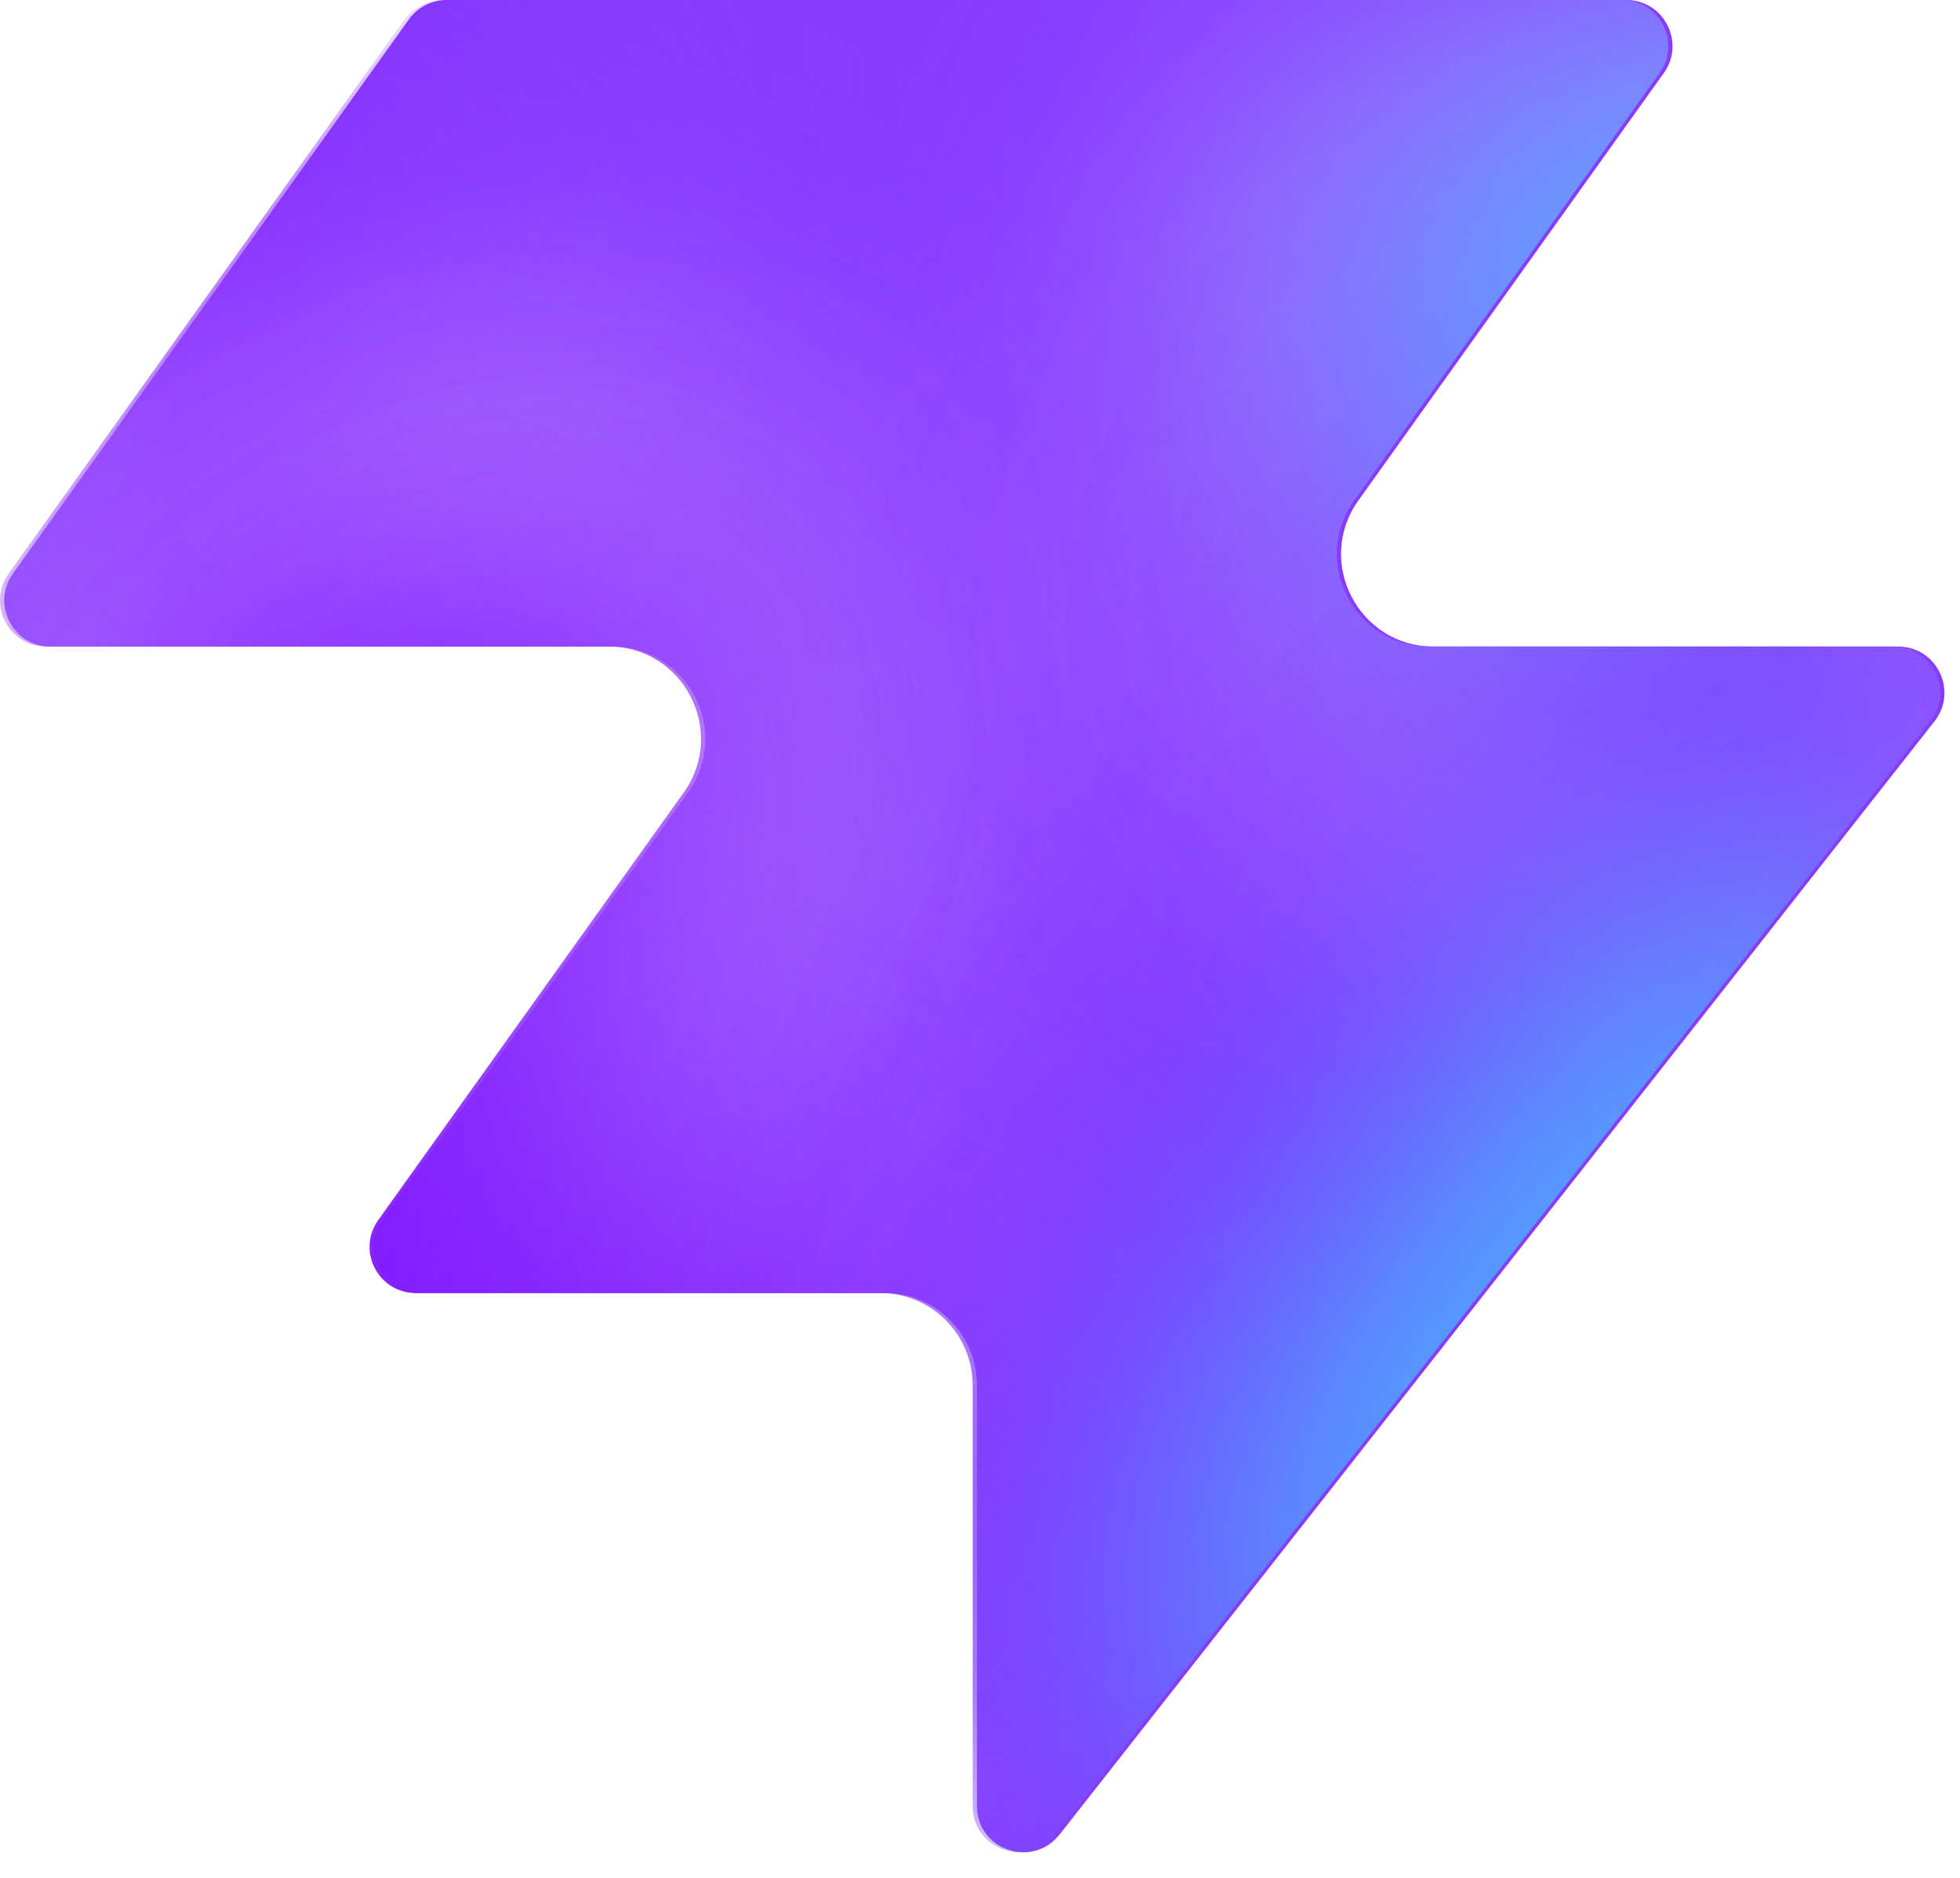
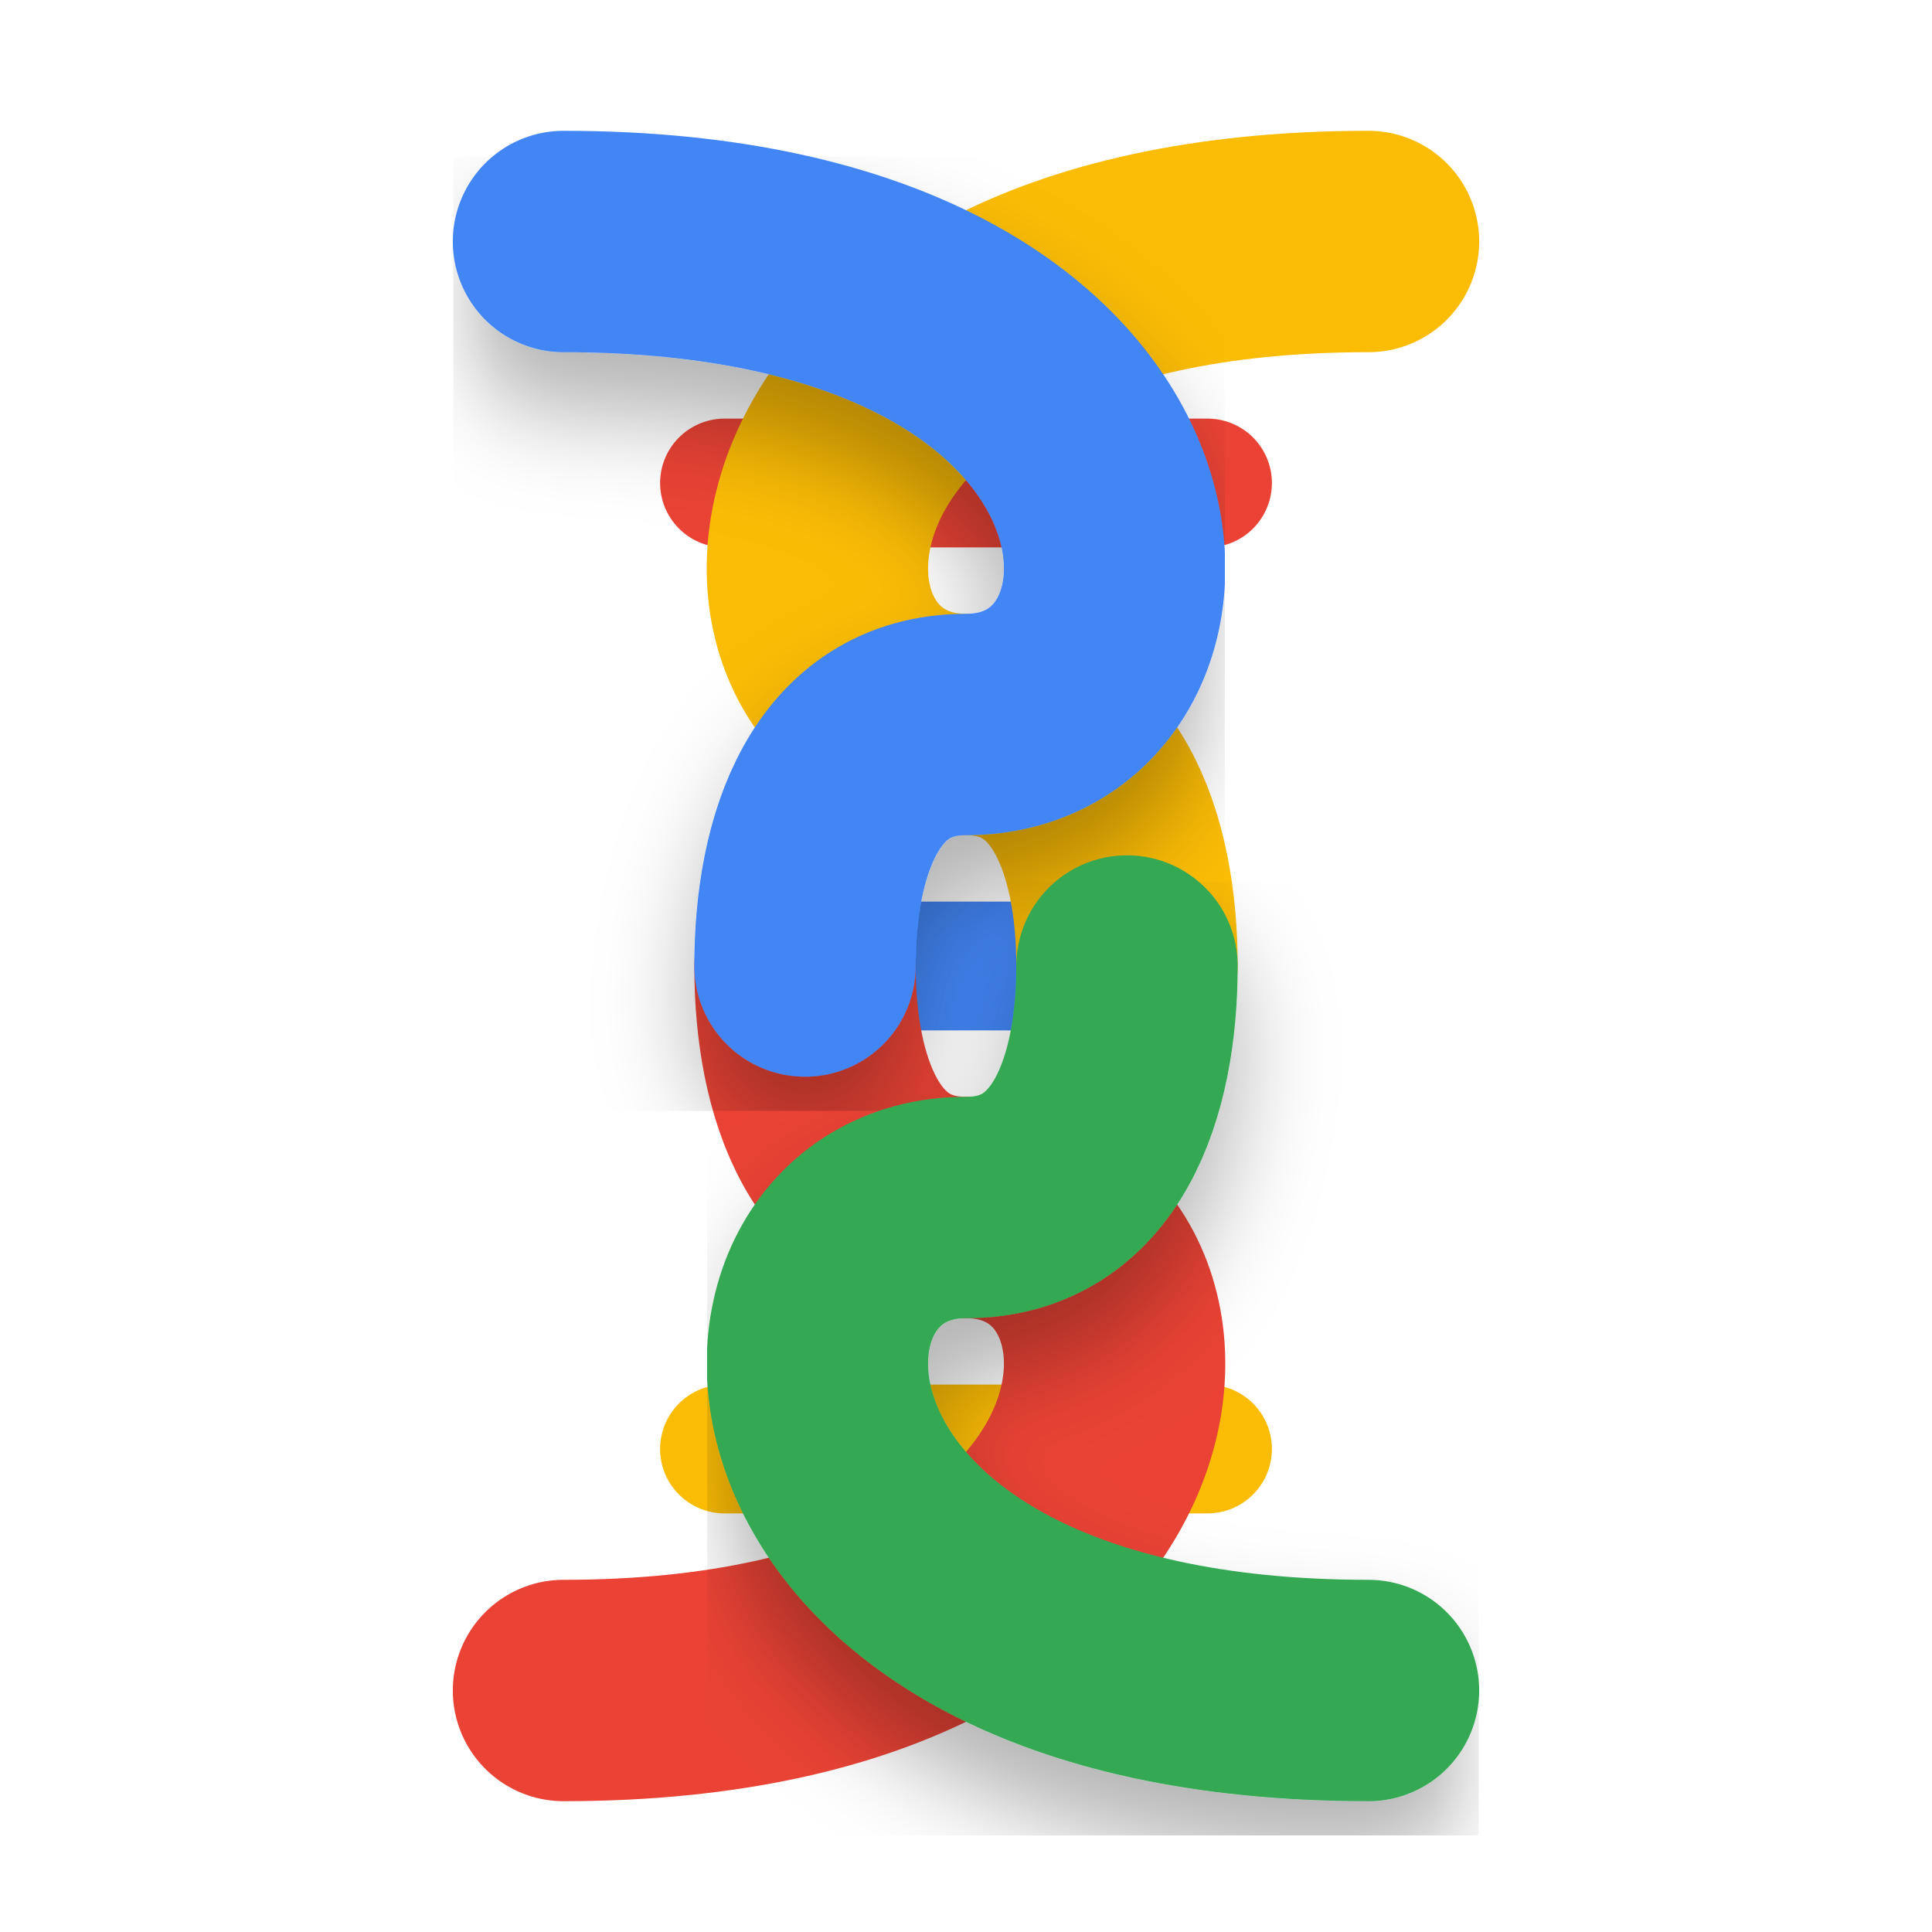
- <svg xmlns="http://www.w3.org/2000/svg" width="48" height="46" fill="none" viewBox="0 0 48 46">
-   <path fill="#863bff" d="M25.946 44.938c-.664.845-2.021.375-2.021-.698V33.937a2.26 2.26 0 0 0-2.262-2.262H10.287c-.92 0-1.456-1.04-.92-1.788l7.48-10.471c1.07-1.497 0-3.578-1.842-3.578H1.237c-.92 0-1.456-1.04-.92-1.788L10.013.474c.214-.297.556-.474.92-.474h28.894c.92 0 1.456 1.04.92 1.788l-7.48 10.471c-1.07 1.498 0 3.579 1.842 3.579h11.377c.943 0 1.473 1.088.89 1.83L25.947 44.94z" style="fill:#863bff;fill:color(display-p3 .525 .23 1);fill-opacity:1" />
-   <mask id="a" width="48" height="46" x="0" y="0" maskUnits="userSpaceOnUse" style="mask-type:alpha">
-     <path fill="#000" d="M25.842 44.938c-.664.844-2.021.375-2.021-.698V33.937a2.26 2.26 0 0 0-2.262-2.262H10.183c-.92 0-1.456-1.04-.92-1.788l7.48-10.471c1.07-1.498 0-3.579-1.842-3.579H1.133c-.92 0-1.456-1.04-.92-1.787L9.91.473c.214-.297.556-.474.92-.474h28.894c.92 0 1.456 1.04.92 1.788l-7.48 10.471c-1.07 1.498 0 3.578 1.842 3.578h11.377c.943 0 1.473 1.088.89 1.832L25.843 44.94z" style="fill:#000;fill-opacity:1" />
-   </mask>
-   <g mask="url(#a)">
-     <g filter="url(#b)">
-       <ellipse cx="5.508" cy="14.704" fill="#ede6ff" rx="5.508" ry="14.704" style="fill:#ede6ff;fill:color(display-p3 .927 .903 1);fill-opacity:1" transform="matrix(.00324 1 1 -.00324 -4.47 31.516)" />
-     </g>
-     <g filter="url(#c)">
-       <ellipse cx="10.399" cy="29.851" fill="#ede6ff" rx="10.399" ry="29.851" style="fill:#ede6ff;fill:color(display-p3 .927 .903 1);fill-opacity:1" transform="matrix(.00324 1 1 -.00324 -39.328 7.883)" />
-     </g>
-     <g filter="url(#d)">
-       <ellipse cx="5.508" cy="30.487" fill="#7e14ff" rx="5.508" ry="30.487" style="fill:#7e14ff;fill:color(display-p3 .492 .077 1);fill-opacity:1" transform="rotate(89.814 -25.913 -14.639)scale(1 -1)" />
-     </g>
-     <g filter="url(#e)">
-       <ellipse cx="5.508" cy="30.599" fill="#7e14ff" rx="5.508" ry="30.599" style="fill:#7e14ff;fill:color(display-p3 .492 .077 1);fill-opacity:1" transform="rotate(89.814 -32.644 -3.334)scale(1 -1)" />
-     </g>
-     <g filter="url(#f)">
-       <ellipse cx="5.508" cy="30.599" fill="#7e14ff" rx="5.508" ry="30.599" style="fill:#7e14ff;fill:color(display-p3 .492 .077 1);fill-opacity:1" transform="matrix(.00324 1 1 -.00324 -34.34 30.47)" />
-     </g>
-     <g filter="url(#g)">
-       <ellipse cx="14.072" cy="22.078" fill="#ede6ff" rx="14.072" ry="22.078" style="fill:#ede6ff;fill:color(display-p3 .927 .903 1);fill-opacity:1" transform="rotate(93.35 24.506 48.493)scale(-1 1)" />
-     </g>
-     <g filter="url(#h)">
-       <ellipse cx="3.47" cy="21.501" fill="#7e14ff" rx="3.47" ry="21.501" style="fill:#7e14ff;fill:color(display-p3 .492 .077 1);fill-opacity:1" transform="rotate(89.009 28.708 47.59)scale(-1 1)" />
-     </g>
-     <g filter="url(#i)">
-       <ellipse cx="3.47" cy="21.501" fill="#7e14ff" rx="3.47" ry="21.501" style="fill:#7e14ff;fill:color(display-p3 .492 .077 1);fill-opacity:1" transform="rotate(89.009 28.708 47.59)scale(-1 1)" />
-     </g>
-     <g filter="url(#j)">
-       <ellipse cx=".387" cy="8.972" fill="#7e14ff" rx="4.407" ry="29.108" style="fill:#7e14ff;fill:color(display-p3 .492 .077 1);fill-opacity:1" transform="rotate(39.51 .387 8.972)" />
-     </g>
-     <g filter="url(#k)">
-       <ellipse cx="47.523" cy="-6.092" fill="#7e14ff" rx="4.407" ry="29.108" style="fill:#7e14ff;fill:color(display-p3 .492 .077 1);fill-opacity:1" transform="rotate(37.892 47.523 -6.092)" />
-     </g>
-     <g filter="url(#l)">
-       <ellipse cx="41.412" cy="6.333" fill="#47bfff" rx="5.971" ry="9.665" style="fill:#47bfff;fill:color(display-p3 .28 .748 1);fill-opacity:1" transform="rotate(37.892 41.412 6.333)" />
-     </g>
-     <g filter="url(#m)">
-       <ellipse cx="-1.879" cy="38.332" fill="#7e14ff" rx="4.407" ry="29.108" style="fill:#7e14ff;fill:color(display-p3 .492 .077 1);fill-opacity:1" transform="rotate(37.892 -1.88 38.332)" />
-     </g>
-     <g filter="url(#n)">
-       <ellipse cx="-1.879" cy="38.332" fill="#7e14ff" rx="4.407" ry="29.108" style="fill:#7e14ff;fill:color(display-p3 .492 .077 1);fill-opacity:1" transform="rotate(37.892 -1.88 38.332)" />
-     </g>
-     <g filter="url(#o)">
-       <ellipse cx="35.651" cy="29.907" fill="#7e14ff" rx="4.407" ry="29.108" style="fill:#7e14ff;fill:color(display-p3 .492 .077 1);fill-opacity:1" transform="rotate(37.892 35.651 29.907)" />
-     </g>
-     <g filter="url(#p)">
-       <ellipse cx="38.418" cy="32.4" fill="#47bfff" rx="5.971" ry="15.297" style="fill:#47bfff;fill:color(display-p3 .28 .748 1);fill-opacity:1" transform="rotate(37.892 38.418 32.4)" />
-     </g>
-   </g>
+ <svg xmlns="http://www.w3.org/2000/svg" width="48" height="48" fill="none" viewBox="0 0 48 48">
  <defs>
-     <filter id="b" width="60.045" height="41.654" x="-19.77" y="16.149" color-interpolation-filters="sRGB" filterUnits="userSpaceOnUse">
-       <feFlood flood-opacity="0" result="BackgroundImageFix" />
-       <feBlend in="SourceGraphic" in2="BackgroundImageFix" result="shape" />
-       <feGaussianBlur result="effect1_foregroundBlur_2002_17158" stdDeviation="7.659" />
-     </filter>
-     <filter id="c" width="90.34" height="51.437" x="-54.613" y="-7.533" color-interpolation-filters="sRGB" filterUnits="userSpaceOnUse">
-       <feFlood flood-opacity="0" result="BackgroundImageFix" />
-       <feBlend in="SourceGraphic" in2="BackgroundImageFix" result="shape" />
-       <feGaussianBlur result="effect1_foregroundBlur_2002_17158" stdDeviation="7.659" />
-     </filter>
-     <filter id="d" width="79.355" height="29.4" x="-49.64" y="2.03" color-interpolation-filters="sRGB" filterUnits="userSpaceOnUse">
-       <feFlood flood-opacity="0" result="BackgroundImageFix" />
-       <feBlend in="SourceGraphic" in2="BackgroundImageFix" result="shape" />
-       <feGaussianBlur result="effect1_foregroundBlur_2002_17158" stdDeviation="4.596" />
-     </filter>
-     <filter id="e" width="79.579" height="29.4" x="-45.045" y="20.029" color-interpolation-filters="sRGB" filterUnits="userSpaceOnUse">
-       <feFlood flood-opacity="0" result="BackgroundImageFix" />
-       <feBlend in="SourceGraphic" in2="BackgroundImageFix" result="shape" />
-       <feGaussianBlur result="effect1_foregroundBlur_2002_17158" stdDeviation="4.596" />
-     </filter>
-     <filter id="f" width="79.579" height="29.4" x="-43.513" y="21.178" color-interpolation-filters="sRGB" filterUnits="userSpaceOnUse">
-       <feFlood flood-opacity="0" result="BackgroundImageFix" />
-       <feBlend in="SourceGraphic" in2="BackgroundImageFix" result="shape" />
-       <feGaussianBlur result="effect1_foregroundBlur_2002_17158" stdDeviation="4.596" />
-     </filter>
-     <filter id="g" width="74.749" height="58.852" x="15.756" y="-17.901" color-interpolation-filters="sRGB" filterUnits="userSpaceOnUse">
-       <feFlood flood-opacity="0" result="BackgroundImageFix" />
-       <feBlend in="SourceGraphic" in2="BackgroundImageFix" result="shape" />
-       <feGaussianBlur result="effect1_foregroundBlur_2002_17158" stdDeviation="7.659" />
-     </filter>
-     <filter id="h" width="61.377" height="25.362" x="23.548" y="2.284" color-interpolation-filters="sRGB" filterUnits="userSpaceOnUse">
-       <feFlood flood-opacity="0" result="BackgroundImageFix" />
-       <feBlend in="SourceGraphic" in2="BackgroundImageFix" result="shape" />
-       <feGaussianBlur result="effect1_foregroundBlur_2002_17158" stdDeviation="4.596" />
-     </filter>
-     <filter id="i" width="61.377" height="25.362" x="23.548" y="2.284" color-interpolation-filters="sRGB" filterUnits="userSpaceOnUse">
-       <feFlood flood-opacity="0" result="BackgroundImageFix" />
-       <feBlend in="SourceGraphic" in2="BackgroundImageFix" result="shape" />
-       <feGaussianBlur result="effect1_foregroundBlur_2002_17158" stdDeviation="4.596" />
-     </filter>
-     <filter id="j" width="56.045" height="63.649" x="-27.636" y="-22.853" color-interpolation-filters="sRGB" filterUnits="userSpaceOnUse">
-       <feFlood flood-opacity="0" result="BackgroundImageFix" />
-       <feBlend in="SourceGraphic" in2="BackgroundImageFix" result="shape" />
-       <feGaussianBlur result="effect1_foregroundBlur_2002_17158" stdDeviation="4.596" />
-     </filter>
-     <filter id="k" width="54.814" height="64.646" x="20.116" y="-38.415" color-interpolation-filters="sRGB" filterUnits="userSpaceOnUse">
-       <feFlood flood-opacity="0" result="BackgroundImageFix" />
-       <feBlend in="SourceGraphic" in2="BackgroundImageFix" result="shape" />
-       <feGaussianBlur result="effect1_foregroundBlur_2002_17158" stdDeviation="4.596" />
-     </filter>
-     <filter id="l" width="33.541" height="35.313" x="24.641" y="-11.323" color-interpolation-filters="sRGB" filterUnits="userSpaceOnUse">
-       <feFlood flood-opacity="0" result="BackgroundImageFix" />
-       <feBlend in="SourceGraphic" in2="BackgroundImageFix" result="shape" />
-       <feGaussianBlur result="effect1_foregroundBlur_2002_17158" stdDeviation="4.596" />
-     </filter>
-     <filter id="m" width="54.814" height="64.646" x="-29.286" y="6.009" color-interpolation-filters="sRGB" filterUnits="userSpaceOnUse">
-       <feFlood flood-opacity="0" result="BackgroundImageFix" />
-       <feBlend in="SourceGraphic" in2="BackgroundImageFix" result="shape" />
-       <feGaussianBlur result="effect1_foregroundBlur_2002_17158" stdDeviation="4.596" />
-     </filter>
-     <filter id="n" width="54.814" height="64.646" x="-29.286" y="6.009" color-interpolation-filters="sRGB" filterUnits="userSpaceOnUse">
-       <feFlood flood-opacity="0" result="BackgroundImageFix" />
-       <feBlend in="SourceGraphic" in2="BackgroundImageFix" result="shape" />
-       <feGaussianBlur result="effect1_foregroundBlur_2002_17158" stdDeviation="4.596" />
-     </filter>
-     <filter id="o" width="54.814" height="64.646" x="8.244" y="-2.416" color-interpolation-filters="sRGB" filterUnits="userSpaceOnUse">
-       <feFlood flood-opacity="0" result="BackgroundImageFix" />
-       <feBlend in="SourceGraphic" in2="BackgroundImageFix" result="shape" />
-       <feGaussianBlur result="effect1_foregroundBlur_2002_17158" stdDeviation="4.596" />
-     </filter>
-     <filter id="p" width="39.409" height="43.623" x="18.713" y="10.588" color-interpolation-filters="sRGB" filterUnits="userSpaceOnUse">
-       <feFlood flood-opacity="0" result="BackgroundImageFix" />
-       <feBlend in="SourceGraphic" in2="BackgroundImageFix" result="shape" />
-       <feGaussianBlur result="effect1_foregroundBlur_2002_17158" stdDeviation="4.596" />
+     <filter id="google-shadow" x="-20%" y="-20%" width="140%" height="140%">
+       <feDropShadow dx="0" dy="1.5" stdDeviation="1.2" flood-color="#000" flood-opacity="0.3" />
    </filter>
  </defs>
+   <line x1="18" y1="12" x2="30" y2="12" stroke="#EA4335" stroke-width="3.2" stroke-linecap="round" />
+   <line x1="20" y1="24" x2="28" y2="24" stroke="#4285F4" stroke-width="3.2" stroke-linecap="round" />
+   <line x1="18" y1="36" x2="30" y2="36" stroke="#FBBC05" stroke-width="3.2" stroke-linecap="round" />
+   <path d="M 34 6 C 18 6, 18 18, 24 18 C 27 18, 28 21, 28 24" stroke="#FBBC05" stroke-width="5.5" stroke-linecap="round" fill="none" />
+   <path d="M 20 24 C 20 27, 21 30, 24 30 C 30 30, 30 42, 14 42" stroke="#EA4335" stroke-width="5.5" stroke-linecap="round" fill="none" />
+   <path d="M 14 6 C 30 6, 30 18, 24 18 C 21 18, 20 21, 20 24" stroke="#4285F4" stroke-width="5.5" stroke-linecap="round" fill="none" filter="url(#google-shadow)" />
+   <path d="M 28 24 C 28 27, 27 30, 24 30 C 18 30, 18 42, 34 42" stroke="#34A853" stroke-width="5.5" stroke-linecap="round" fill="none" filter="url(#google-shadow)" />
</svg>
